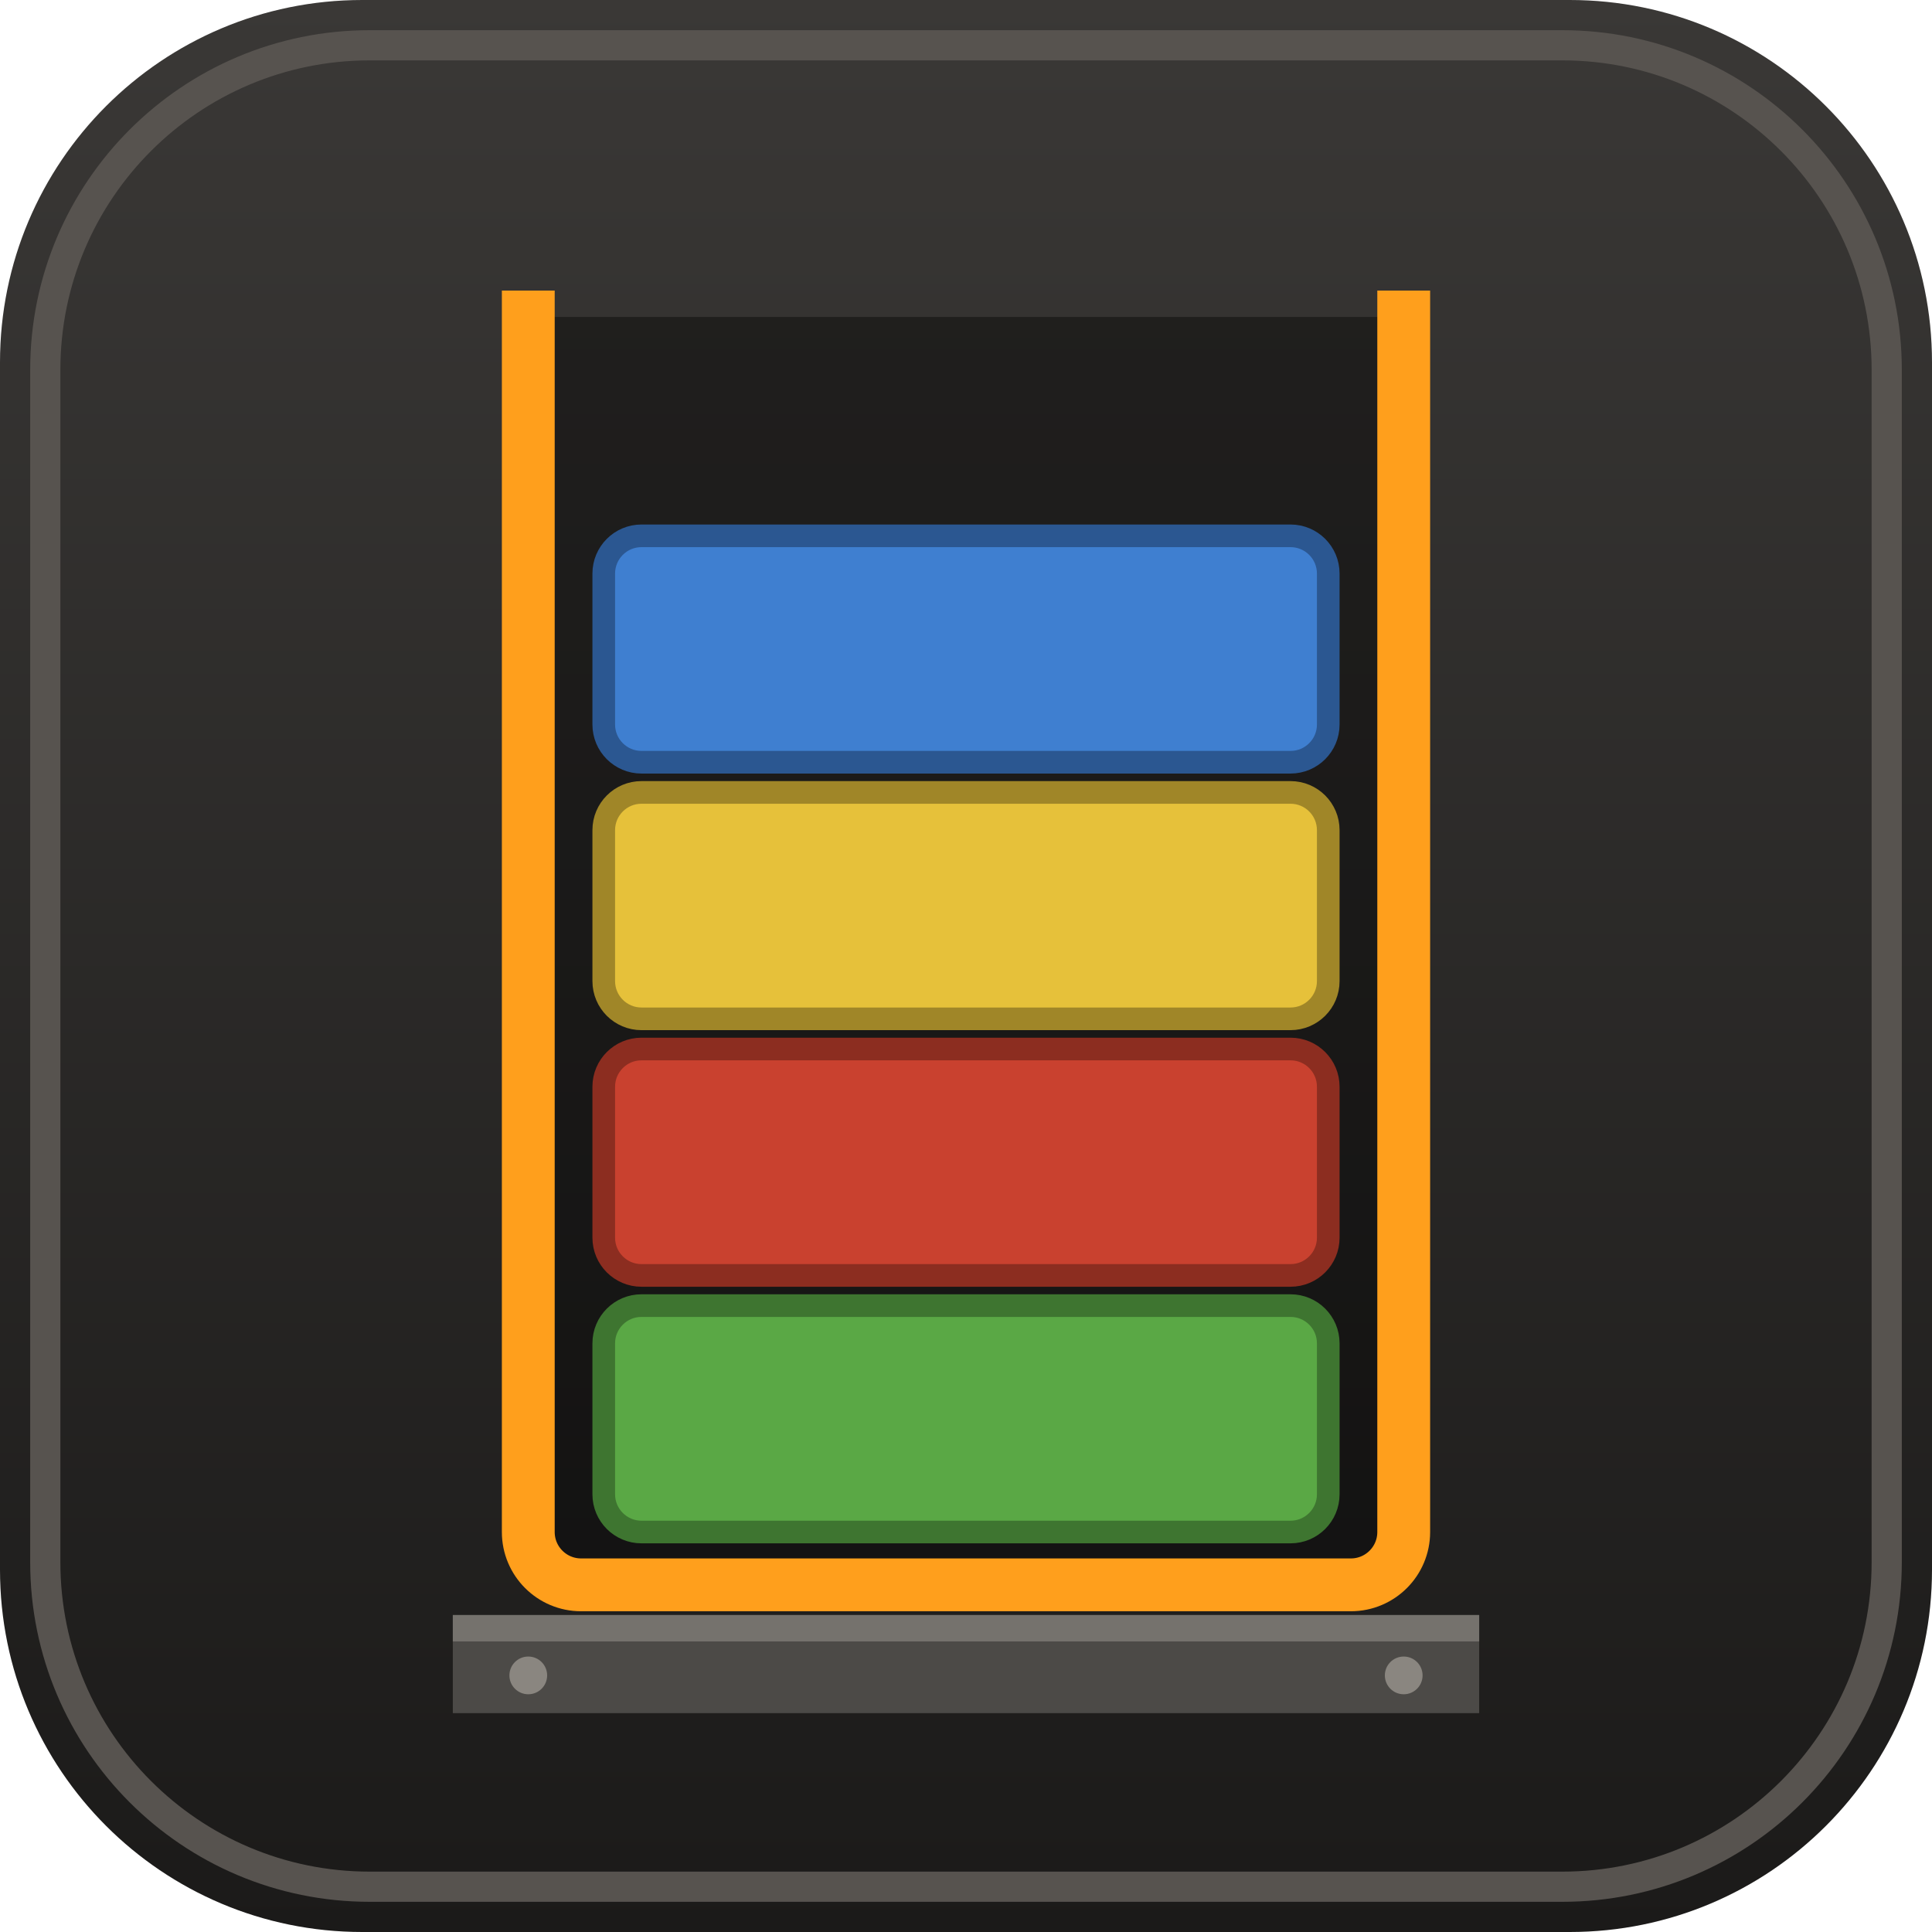
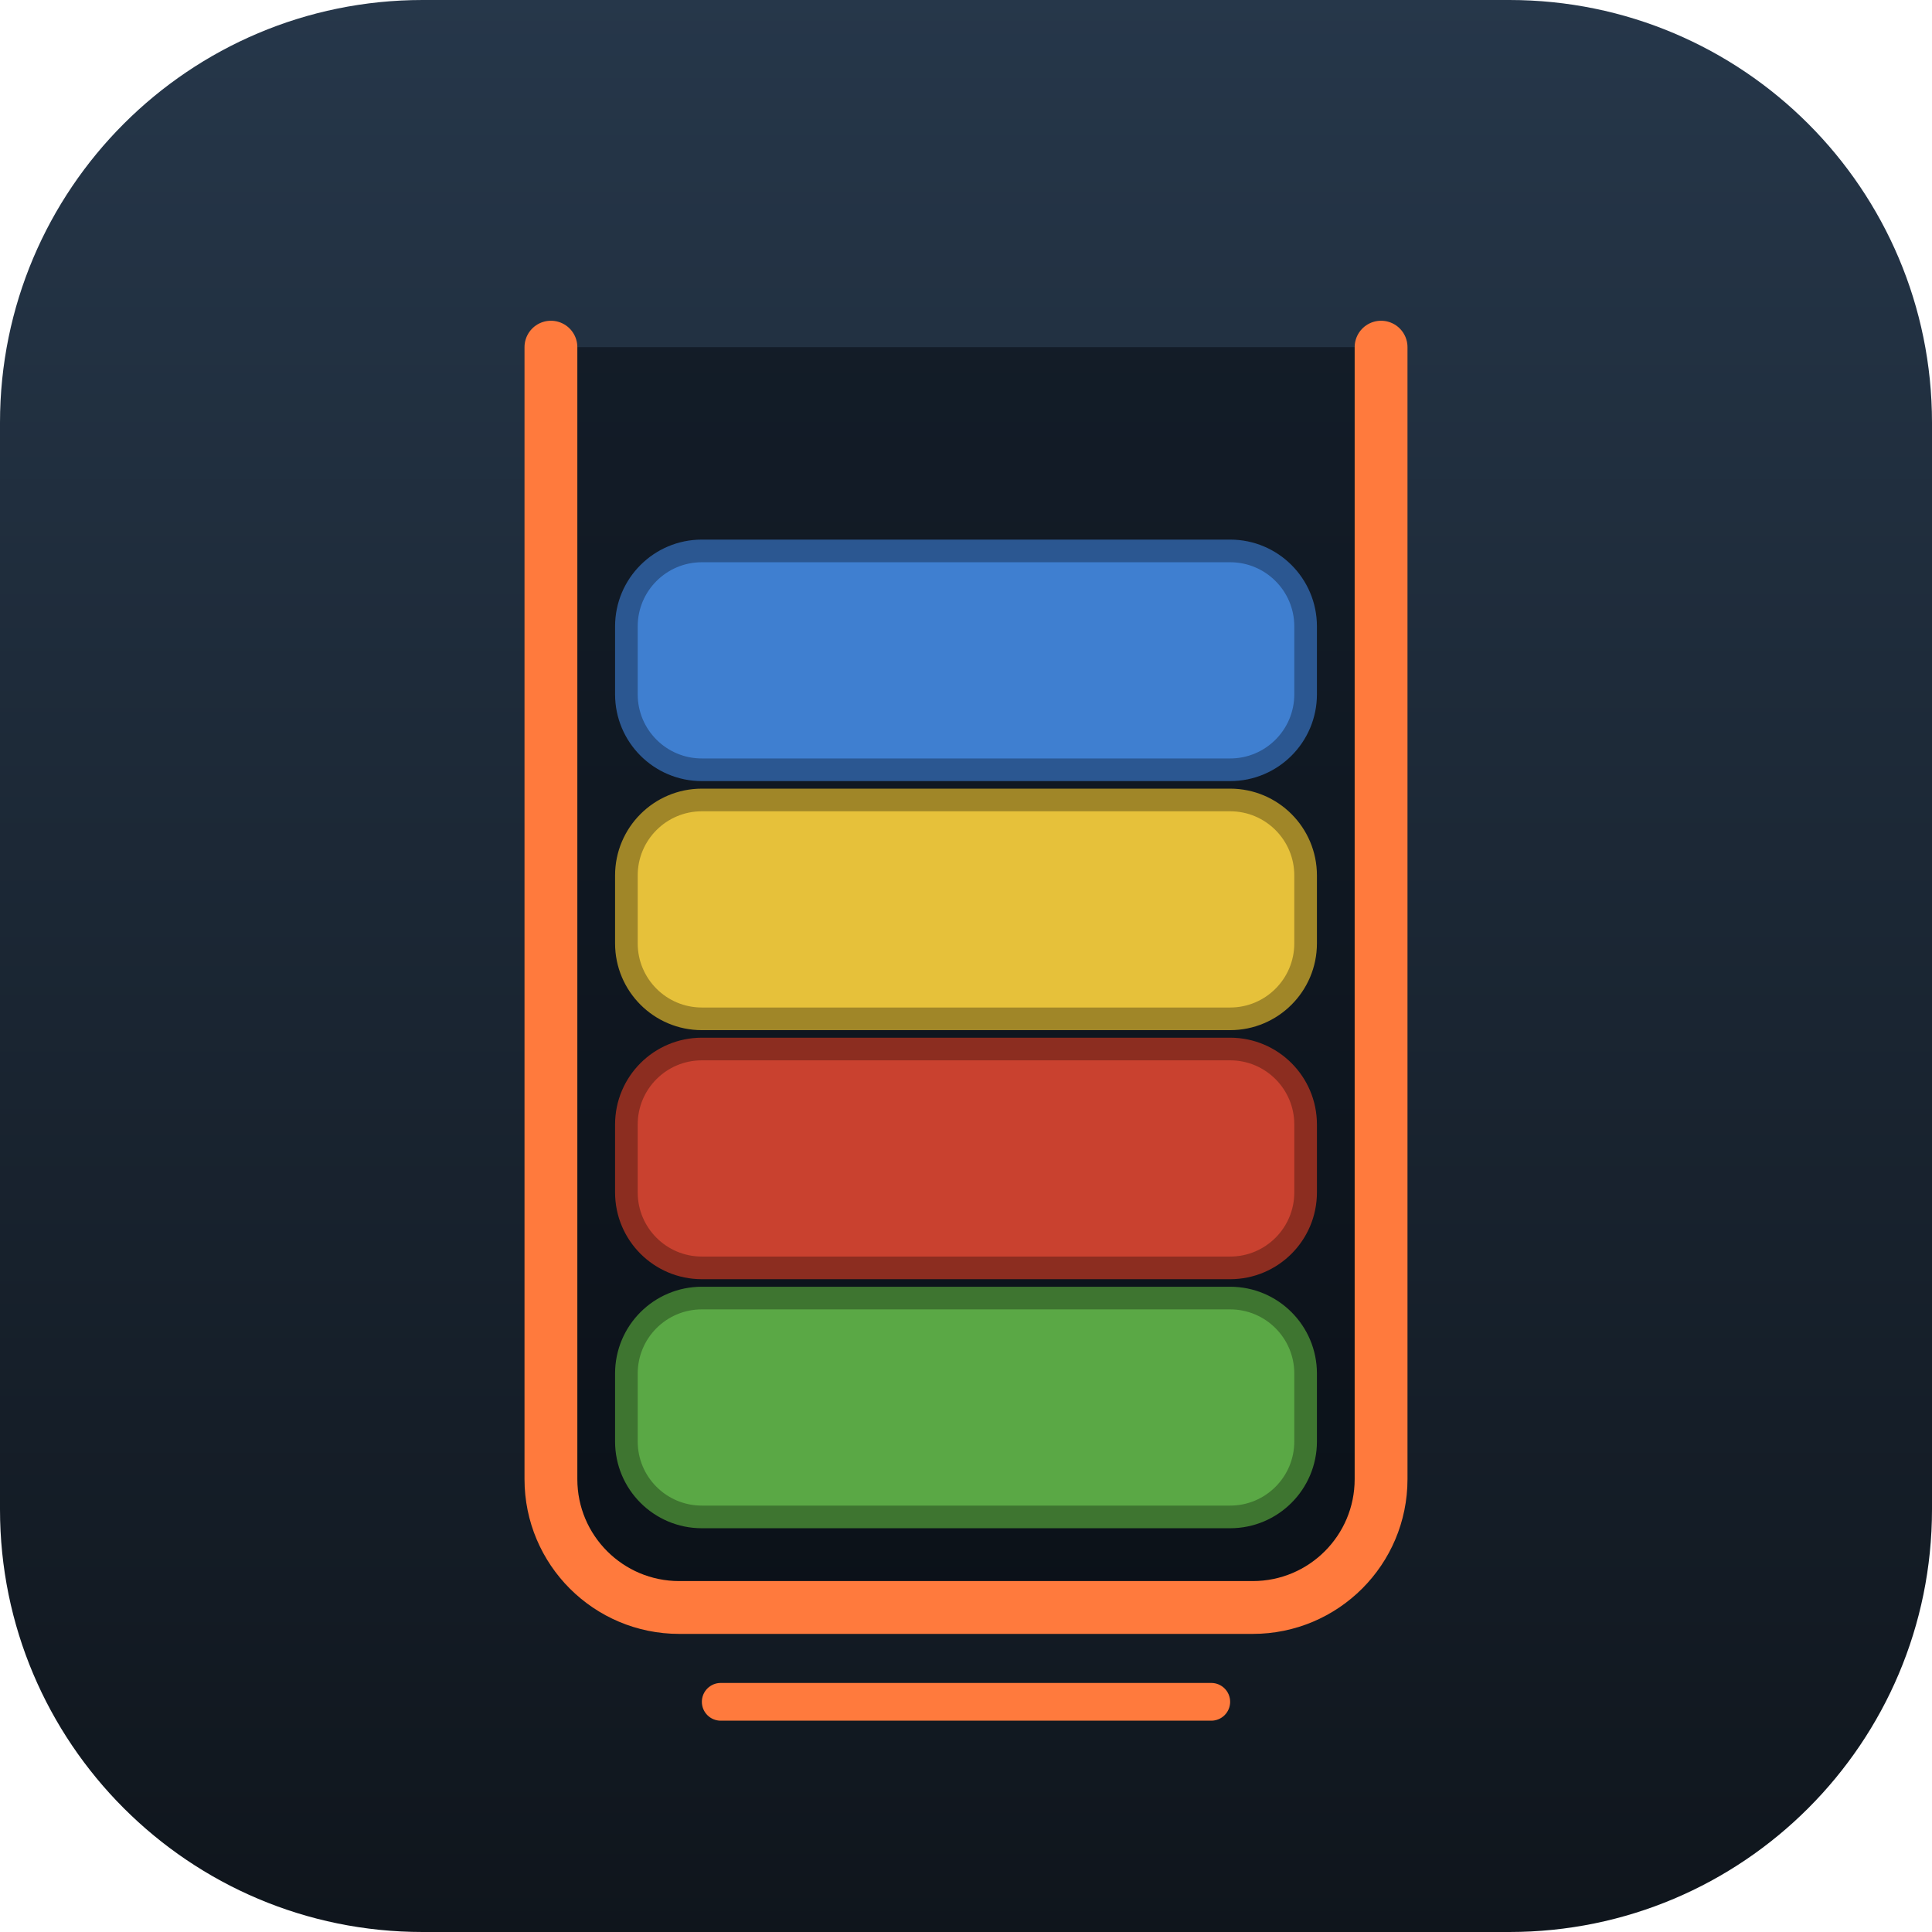
<svg xmlns="http://www.w3.org/2000/svg" width="512" height="512" viewBox="0 0 512 512">
  <defs>
    <linearGradient id="bg" x1="0" y1="0" x2="0" y2="1">
-       <stop offset="0" stop-color="#3a3836" />
-       <stop offset="1" stop-color="#1b1a19" />
+       <stop offset="0" stop-color="#26374a" />
+       <stop offset="1" stop-color="#0f151c" />
    </linearGradient>
  </defs>
-   <rect width="512" height="512" rx="96" fill="url(#bg)" />
-   <rect x="12" y="12" width="488" height="488" rx="86" fill="none" stroke="#57534f" stroke-width="8" />
-   <rect x="140" y="84" width="232" height="336" fill="#000" fill-opacity="0.4" />
-   <rect x="160" y="142" width="192" height="60" rx="10" fill="#3f7fd0" stroke="#2b5791" stroke-width="6" />
-   <rect x="160" y="210" width="192" height="60" rx="10" fill="#e6c13a" stroke="#a08628" stroke-width="6" />
-   <rect x="160" y="278" width="192" height="60" rx="10" fill="#c9412f" stroke="#8c2d20" stroke-width="6" />
-   <rect x="160" y="346" width="192" height="60" rx="10" fill="#5aa845" stroke="#3e7530" stroke-width="6" />
-   <path d="M140 84 v322 a14 14 0 0 0 14 14 h204 a14 14 0 0 0 14 -14 v-322" fill="none" stroke="#ff9f1c" stroke-width="14" stroke-linecap="square" />
-   <rect x="120" y="428" width="272" height="26" fill="#4c4a47" />
-   <rect x="120" y="428" width="272" height="7" fill="#75726d" />
-   <circle cx="140" cy="444" r="5" fill="#8a8680" />
-   <circle cx="372" cy="444" r="5" fill="#8a8680" />
+   <rect width="512" height="512" rx="112" fill="url(#bg)" />
+   <path d="M146 92 v300 a34 34 0 0 0 34 34 h152 a34 34 0 0 0 34 -34 v-300 z" fill="#05090e" fill-opacity="0.5" />
+   <rect x="166" y="146" width="180" height="58" rx="20" fill="#3f7fd0" stroke="#2b5791" stroke-width="6" />
+   <rect x="166" y="212" width="180" height="58" rx="20" fill="#e6c13a" stroke="#a08628" stroke-width="6" />
+   <rect x="166" y="278" width="180" height="58" rx="20" fill="#c9412f" stroke="#8c2d20" stroke-width="6" />
+   <rect x="166" y="344" width="180" height="58" rx="20" fill="#5aa845" stroke="#3e7530" stroke-width="6" />
+   <path d="M146 92 v300 a34 34 0 0 0 34 34 h152 a34 34 0 0 0 34 -34 v-300" fill="none" stroke="#ff7a3d" stroke-width="14" stroke-linecap="round" />
+   <rect x="186" y="446" width="140" height="10" rx="5" fill="#ff7a3d" />
</svg>
